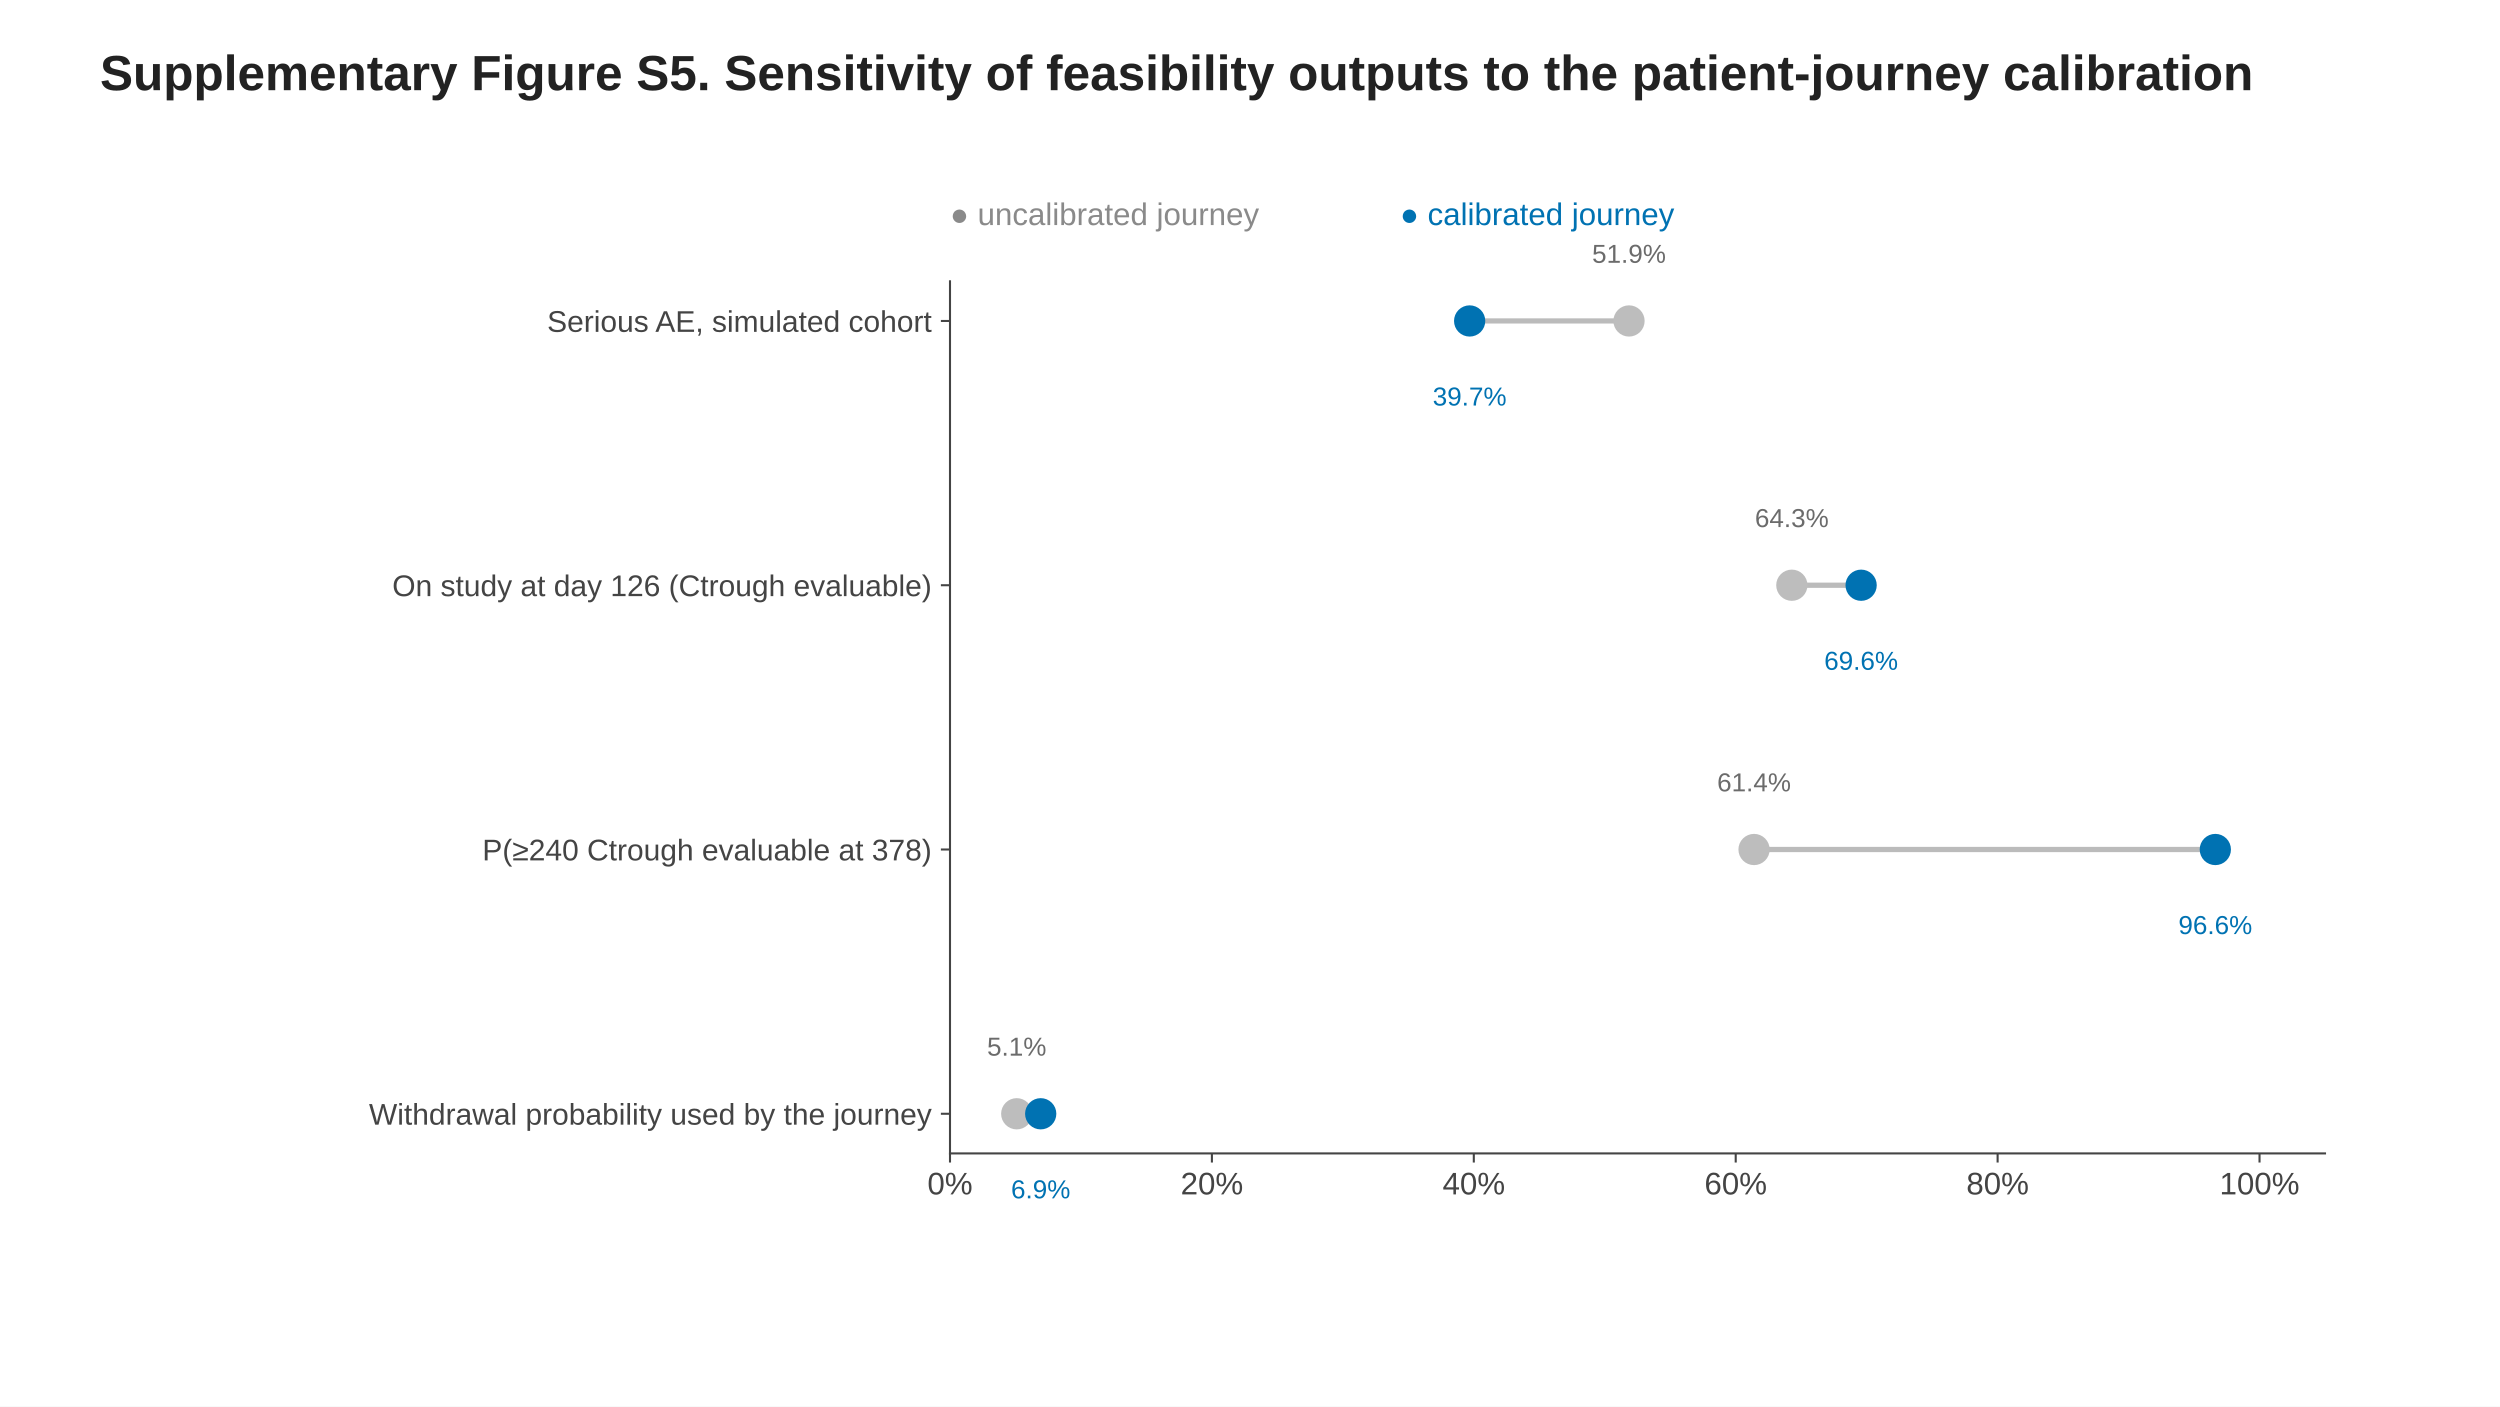
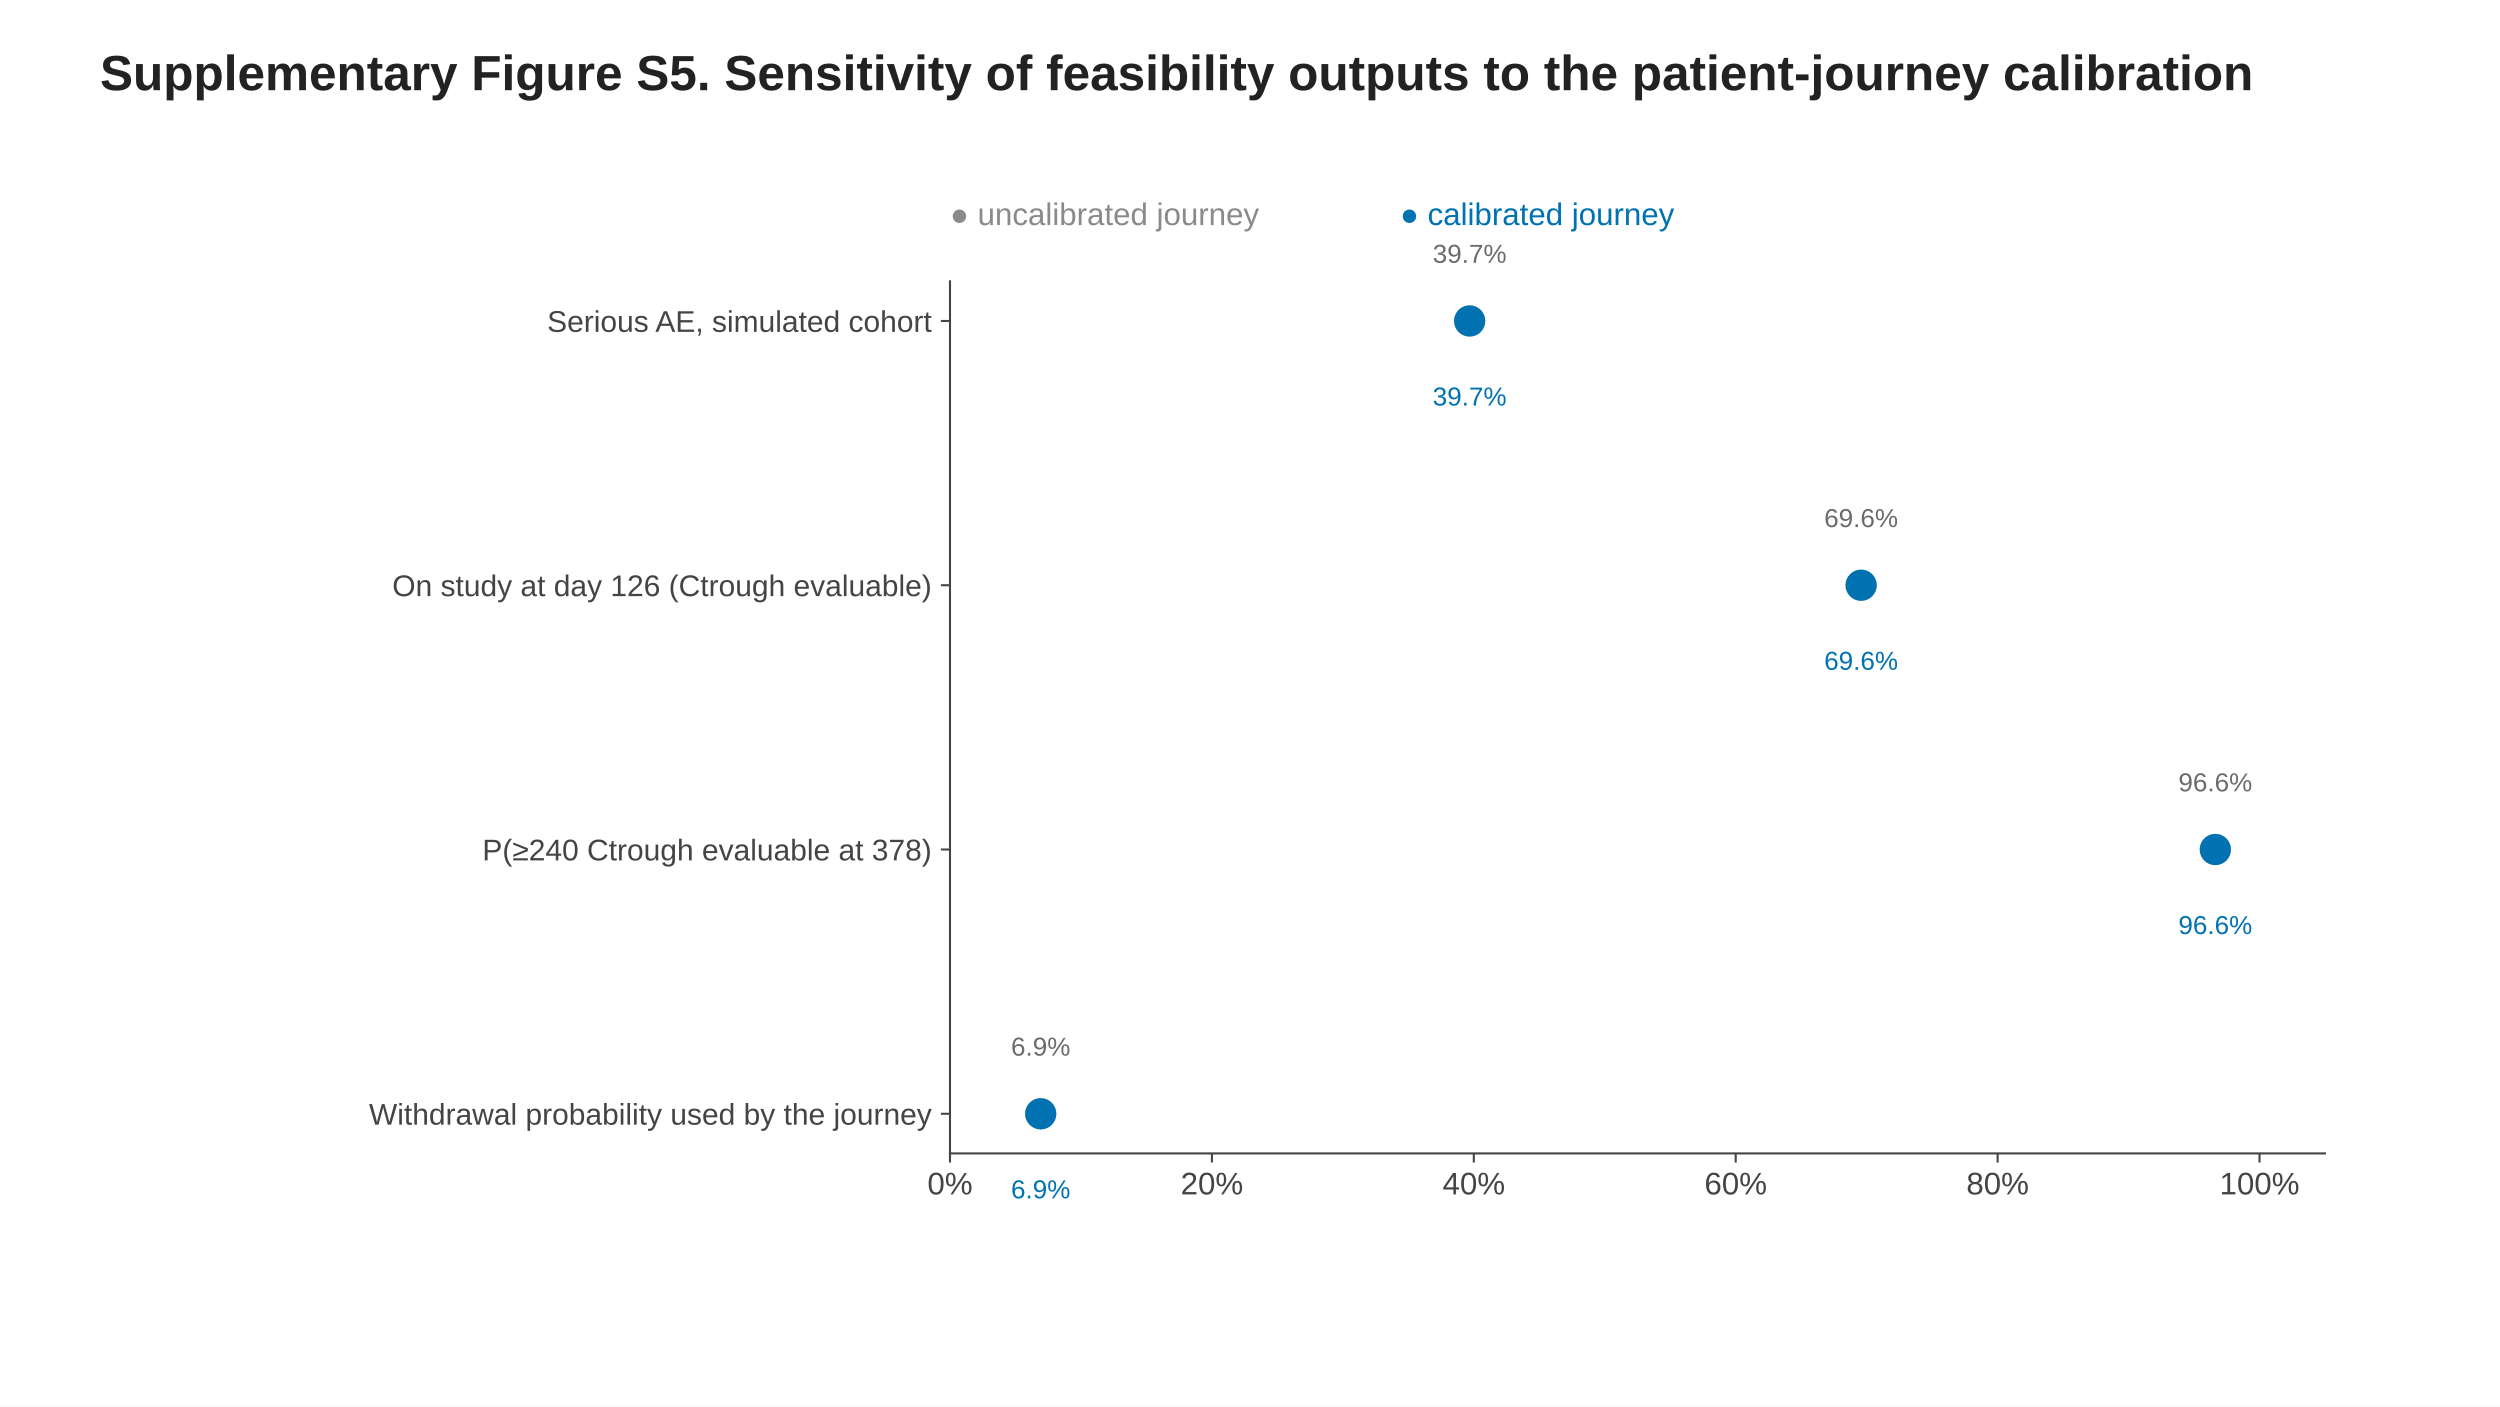
<svg xmlns="http://www.w3.org/2000/svg" xmlns:xlink="http://www.w3.org/1999/xlink" width="959.76pt" height="540pt" viewBox="0 0 959.76 540" version="1.1">
  <defs>
    <style type="text/css">*{stroke-linejoin: round; stroke-linecap: butt}</style>
  </defs>
  <g id="figure_1">
    <g id="patch_1">
      <path d="M 0 540  L 959.76 540  L 959.76 0  L 0 0  z " style="fill: #ffffff" />
    </g>
    <g id="axes_1">
      <g id="patch_2">
        <path d="M 364.709 442.8  L 892.577 442.8  L 892.577 108  L 364.709 108  z " style="fill: #ffffff" />
      </g>
      <g id="matplotlib.axis_1">
        <g id="xtick_1">
          <g id="line2d_1">
            <defs>
-               <path id="me7b5c5942e" d="M 0 0  L 0 3.5  " style="stroke: #444444; stroke-width: 0.8" />
+               <path id="md6914af35d" d="M 0 0  L 0 3.5  " style="stroke: #444444; stroke-width: 0.8" />
            </defs>
            <g>
-               <use xlink:href="#me7b5c5942e" x="364.709" y="442.8" style="fill: #444444; stroke: #444444; stroke-width: 0.8" />
+               <use xlink:href="#md6914af35d" x="364.709" y="442.8" style="fill: #444444; stroke: #444444; stroke-width: 0.8" />
            </g>
          </g>
          <g id="text_1">
            <text style="font-size: 12px; font-family: 'Arial'; text-anchor: middle; fill: #444444" x="364.709" y="458.536" transform="rotate(-0 364.7088 458.5363)">0%</text>
          </g>
        </g>
        <g id="xtick_2">
          <g id="line2d_2">
            <g>
-               <use xlink:href="#me7b5c5942e" x="465.255" y="442.8" style="fill: #444444; stroke: #444444; stroke-width: 0.8" />
+               <use xlink:href="#md6914af35d" x="465.255" y="442.8" style="fill: #444444; stroke: #444444; stroke-width: 0.8" />
            </g>
          </g>
          <g id="text_2">
            <text style="font-size: 12px; font-family: 'Arial'; text-anchor: middle; fill: #444444" x="465.255" y="458.536" transform="rotate(-0 465.2551 458.5363)">20%</text>
          </g>
        </g>
        <g id="xtick_3">
          <g id="line2d_3">
            <g>
-               <use xlink:href="#me7b5c5942e" x="565.801" y="442.8" style="fill: #444444; stroke: #444444; stroke-width: 0.8" />
+               <use xlink:href="#md6914af35d" x="565.801" y="442.8" style="fill: #444444; stroke: #444444; stroke-width: 0.8" />
            </g>
          </g>
          <g id="text_3">
            <text style="font-size: 12px; font-family: 'Arial'; text-anchor: middle; fill: #444444" x="565.801" y="458.536" transform="rotate(-0 565.8014 458.5363)">40%</text>
          </g>
        </g>
        <g id="xtick_4">
          <g id="line2d_4">
            <g>
-               <use xlink:href="#me7b5c5942e" x="666.348" y="442.8" style="fill: #444444; stroke: #444444; stroke-width: 0.8" />
+               <use xlink:href="#md6914af35d" x="666.348" y="442.8" style="fill: #444444; stroke: #444444; stroke-width: 0.8" />
            </g>
          </g>
          <g id="text_4">
            <text style="font-size: 12px; font-family: 'Arial'; text-anchor: middle; fill: #444444" x="666.348" y="458.536" transform="rotate(-0 666.3477 458.5363)">60%</text>
          </g>
        </g>
        <g id="xtick_5">
          <g id="line2d_5">
            <g>
-               <use xlink:href="#me7b5c5942e" x="766.894" y="442.8" style="fill: #444444; stroke: #444444; stroke-width: 0.8" />
+               <use xlink:href="#md6914af35d" x="766.894" y="442.8" style="fill: #444444; stroke: #444444; stroke-width: 0.8" />
            </g>
          </g>
          <g id="text_5">
            <text style="font-size: 12px; font-family: 'Arial'; text-anchor: middle; fill: #444444" x="766.894" y="458.536" transform="rotate(-0 766.8939 458.5363)">80%</text>
          </g>
        </g>
        <g id="xtick_6">
          <g id="line2d_6">
            <g>
-               <use xlink:href="#me7b5c5942e" x="867.44" y="442.8" style="fill: #444444; stroke: #444444; stroke-width: 0.8" />
+               <use xlink:href="#md6914af35d" x="867.44" y="442.8" style="fill: #444444; stroke: #444444; stroke-width: 0.8" />
            </g>
          </g>
          <g id="text_6">
            <text style="font-size: 12px; font-family: 'Arial'; text-anchor: middle; fill: #444444" x="867.44" y="458.536" transform="rotate(-0 867.4402 458.5363)">100%</text>
          </g>
        </g>
      </g>
      <g id="matplotlib.axis_2">
        <g id="ytick_1">
          <g id="line2d_7">
            <defs>
-               <path id="m7d7eec9203" d="M 0 0  L -3.5 0  " style="stroke: #444444; stroke-width: 0.8" />
+               <path id="m1c2b9122f4" d="M 0 0  L -3.5 0  " style="stroke: #444444; stroke-width: 0.8" />
            </defs>
            <g>
-               <use xlink:href="#m7d7eec9203" x="364.709" y="123.218" style="fill: #444444; stroke: #444444; stroke-width: 0.8" />
+               <use xlink:href="#m1c2b9122f4" x="364.709" y="123.218" style="fill: #444444; stroke: #444444; stroke-width: 0.8" />
            </g>
          </g>
          <g id="text_7">
            <text style="font-size: 11.5px; font-family: 'Arial'; text-anchor: end; fill: #444444" x="357.709" y="127.404" transform="rotate(-0 357.7088 127.4043)">Serious AE, simulated cohort</text>
          </g>
        </g>
        <g id="ytick_2">
          <g id="line2d_8">
            <g>
-               <use xlink:href="#m7d7eec9203" x="364.709" y="224.673" style="fill: #444444; stroke: #444444; stroke-width: 0.8" />
+               <use xlink:href="#m1c2b9122f4" x="364.709" y="224.673" style="fill: #444444; stroke: #444444; stroke-width: 0.8" />
            </g>
          </g>
          <g id="text_8">
            <text style="font-size: 11.5px; font-family: 'Arial'; text-anchor: end; fill: #444444" x="357.709" y="228.862" transform="rotate(-0 357.7088 228.8621)">On study at day 126 (Ctrough evaluable)</text>
          </g>
        </g>
        <g id="ytick_3">
          <g id="line2d_9">
            <g>
-               <use xlink:href="#m7d7eec9203" x="364.709" y="326.127" style="fill: #444444; stroke: #444444; stroke-width: 0.8" />
+               <use xlink:href="#m1c2b9122f4" x="364.709" y="326.127" style="fill: #444444; stroke: #444444; stroke-width: 0.8" />
            </g>
          </g>
          <g id="text_9">
            <text style="font-size: 11.5px; font-family: 'Arial'; text-anchor: end; fill: #444444" x="357.709" y="330.313" transform="rotate(-0 357.7088 330.3134)">P(≥240 Ctrough evaluable at 378)</text>
          </g>
        </g>
        <g id="ytick_4">
          <g id="line2d_10">
            <g>
-               <use xlink:href="#m7d7eec9203" x="364.709" y="427.582" style="fill: #444444; stroke: #444444; stroke-width: 0.8" />
+               <use xlink:href="#m1c2b9122f4" x="364.709" y="427.582" style="fill: #444444; stroke: #444444; stroke-width: 0.8" />
            </g>
          </g>
          <g id="text_10">
            <text style="font-size: 11.5px; font-family: 'Arial'; text-anchor: end; fill: #444444" x="357.709" y="431.768" transform="rotate(-0 357.7088 431.768)">Withdrawal probability used by the journey</text>
          </g>
        </g>
      </g>
      <g id="line2d_11">
-         <path d="M 625.384 123.218  L 564.205 123.218  " clip-path="url(#p288b79d336)" style="fill: none; stroke: #bbbbbb; stroke-width: 2; stroke-linecap: square" />
+         <path d="M 564.205 123.218  L 564.205 123.218  " clip-path="url(#p8a59f1b7a1)" style="fill: none; stroke: #bbbbbb; stroke-width: 2; stroke-linecap: square" />
      </g>
      <g id="line2d_12">
        <defs>
-           <path id="ma490f0ce7c" d="M 0 5.5  C 1.459 5.5 2.858 4.92 3.889 3.889  C 4.92 2.858 5.5 1.459 5.5 0  C 5.5 -1.459 4.92 -2.858 3.889 -3.889  C 2.858 -4.92 1.459 -5.5 0 -5.5  C -1.459 -5.5 -2.858 -4.92 -3.889 -3.889  C -4.92 -2.858 -5.5 -1.459 -5.5 0  C -5.5 1.459 -4.92 2.858 -3.889 3.889  C -2.858 4.92 -1.459 5.5 0 5.5  z " style="stroke: #bdbdbd" />
+           <path id="m3fc1764189" d="M 0 5.5  C 1.459 5.5 2.858 4.92 3.889 3.889  C 4.92 2.858 5.5 1.459 5.5 0  C 5.5 -1.459 4.92 -2.858 3.889 -3.889  C 2.858 -4.92 1.459 -5.5 0 -5.5  C -1.459 -5.5 -2.858 -4.92 -3.889 -3.889  C -4.92 -2.858 -5.5 -1.459 -5.5 0  C -5.5 1.459 -4.92 2.858 -3.889 3.889  C -2.858 4.92 -1.459 5.5 0 5.5  z " style="stroke: #bdbdbd" />
        </defs>
-         <g clip-path="url(#p288b79d336)">
-           <use xlink:href="#ma490f0ce7c" x="625.384" y="123.218" style="fill: #bdbdbd; stroke: #bdbdbd" />
+         <g clip-path="url(#p8a59f1b7a1)">
+           <use xlink:href="#m3fc1764189" x="564.205" y="123.218" style="fill: #bdbdbd; stroke: #bdbdbd" />
        </g>
      </g>
      <g id="line2d_13">
        <defs>
-           <path id="me06aefd240" d="M 0 5.5  C 1.459 5.5 2.858 4.92 3.889 3.889  C 4.92 2.858 5.5 1.459 5.5 0  C 5.5 -1.459 4.92 -2.858 3.889 -3.889  C 2.858 -4.92 1.459 -5.5 0 -5.5  C -1.459 -5.5 -2.858 -4.92 -3.889 -3.889  C -4.92 -2.858 -5.5 -1.459 -5.5 0  C -5.5 1.459 -4.92 2.858 -3.889 3.889  C -2.858 4.92 -1.459 5.5 0 5.5  z " style="stroke: #0072b2" />
+           <path id="ma06d6ce231" d="M 0 5.5  C 1.459 5.5 2.858 4.92 3.889 3.889  C 4.92 2.858 5.5 1.459 5.5 0  C 5.5 -1.459 4.92 -2.858 3.889 -3.889  C 2.858 -4.92 1.459 -5.5 0 -5.5  C -1.459 -5.5 -2.858 -4.92 -3.889 -3.889  C -4.92 -2.858 -5.5 -1.459 -5.5 0  C -5.5 1.459 -4.92 2.858 -3.889 3.889  C -2.858 4.92 -1.459 5.5 0 5.5  z " style="stroke: #0072b2" />
        </defs>
-         <g clip-path="url(#p288b79d336)">
-           <use xlink:href="#me06aefd240" x="564.205" y="123.218" style="fill: #0072b2; stroke: #0072b2" />
+         <g clip-path="url(#p8a59f1b7a1)">
+           <use xlink:href="#ma06d6ce231" x="564.205" y="123.218" style="fill: #0072b2; stroke: #0072b2" />
        </g>
      </g>
      <g id="line2d_14">
-         <path d="M 687.893 224.673  L 714.493 224.673  " clip-path="url(#p288b79d336)" style="fill: none; stroke: #bbbbbb; stroke-width: 2; stroke-linecap: square" />
+         <path d="M 714.493 224.673  L 714.493 224.673  " clip-path="url(#p8a59f1b7a1)" style="fill: none; stroke: #bbbbbb; stroke-width: 2; stroke-linecap: square" />
      </g>
      <g id="line2d_15">
-         <g clip-path="url(#p288b79d336)">
-           <use xlink:href="#ma490f0ce7c" x="687.893" y="224.673" style="fill: #bdbdbd; stroke: #bdbdbd" />
+         <g clip-path="url(#p8a59f1b7a1)">
+           <use xlink:href="#m3fc1764189" x="714.493" y="224.673" style="fill: #bdbdbd; stroke: #bdbdbd" />
        </g>
      </g>
      <g id="line2d_16">
-         <g clip-path="url(#p288b79d336)">
-           <use xlink:href="#me06aefd240" x="714.493" y="224.673" style="fill: #0072b2; stroke: #0072b2" />
+         <g clip-path="url(#p8a59f1b7a1)">
+           <use xlink:href="#ma06d6ce231" x="714.493" y="224.673" style="fill: #0072b2; stroke: #0072b2" />
        </g>
      </g>
      <g id="line2d_17">
-         <path d="M 673.386 326.127  L 850.473 326.127  " clip-path="url(#p288b79d336)" style="fill: none; stroke: #bbbbbb; stroke-width: 2; stroke-linecap: square" />
+         <path d="M 850.473 326.127  L 850.473 326.127  " clip-path="url(#p8a59f1b7a1)" style="fill: none; stroke: #bbbbbb; stroke-width: 2; stroke-linecap: square" />
      </g>
      <g id="line2d_18">
-         <g clip-path="url(#p288b79d336)">
-           <use xlink:href="#ma490f0ce7c" x="673.386" y="326.127" style="fill: #bdbdbd; stroke: #bdbdbd" />
+         <g clip-path="url(#p8a59f1b7a1)">
+           <use xlink:href="#m3fc1764189" x="850.473" y="326.127" style="fill: #bdbdbd; stroke: #bdbdbd" />
        </g>
      </g>
      <g id="line2d_19">
-         <g clip-path="url(#p288b79d336)">
-           <use xlink:href="#me06aefd240" x="850.473" y="326.127" style="fill: #0072b2; stroke: #0072b2" />
+         <g clip-path="url(#p8a59f1b7a1)">
+           <use xlink:href="#ma06d6ce231" x="850.473" y="326.127" style="fill: #0072b2; stroke: #0072b2" />
        </g>
      </g>
      <g id="line2d_20">
-         <path d="M 390.33 427.582  L 399.53 427.582  " clip-path="url(#p288b79d336)" style="fill: none; stroke: #bbbbbb; stroke-width: 2; stroke-linecap: square" />
+         <path d="M 399.53 427.582  L 399.53 427.582  " clip-path="url(#p8a59f1b7a1)" style="fill: none; stroke: #bbbbbb; stroke-width: 2; stroke-linecap: square" />
      </g>
      <g id="line2d_21">
-         <g clip-path="url(#p288b79d336)">
-           <use xlink:href="#ma490f0ce7c" x="390.33" y="427.582" style="fill: #bdbdbd; stroke: #bdbdbd" />
+         <g clip-path="url(#p8a59f1b7a1)">
+           <use xlink:href="#m3fc1764189" x="399.53" y="427.582" style="fill: #bdbdbd; stroke: #bdbdbd" />
        </g>
      </g>
      <g id="line2d_22">
-         <g clip-path="url(#p288b79d336)">
-           <use xlink:href="#me06aefd240" x="399.53" y="427.582" style="fill: #0072b2; stroke: #0072b2" />
+         <g clip-path="url(#p8a59f1b7a1)">
+           <use xlink:href="#ma06d6ce231" x="399.53" y="427.582" style="fill: #0072b2; stroke: #0072b2" />
        </g>
      </g>
      <g id="patch_3">
        <path d="M 364.709 442.8  L 364.709 108  " style="fill: none; stroke: #444444; stroke-width: 0.8; stroke-linejoin: miter; stroke-linecap: square" />
      </g>
      <g id="patch_4">
        <path d="M 364.709 442.8  L 892.577 442.8  " style="fill: none; stroke: #444444; stroke-width: 0.8; stroke-linejoin: miter; stroke-linecap: square" />
      </g>
      <g id="text_11">
-         <text style="font-size: 10px; font-family: 'Arial'; text-anchor: middle; fill: #6b6b6b" x="625.384" y="100.898" transform="rotate(-0 625.3844 100.8982)">51.9%</text>
+         <text style="font-size: 10px; font-family: 'Arial'; text-anchor: middle; fill: #6b6b6b" x="564.205" y="100.898" transform="rotate(-0 564.2054 100.8982)">39.7%</text>
      </g>
      <g id="text_12">
        <text style="font-size: 10px; font-family: 'Arial'; text-anchor: middle; fill: #0072b2" x="564.205" y="155.684" transform="rotate(-0 564.2054 155.6836)">39.7%</text>
      </g>
      <g id="text_13">
-         <text style="font-size: 10px; font-family: 'Arial'; text-anchor: middle; fill: #6b6b6b" x="687.893" y="202.353" transform="rotate(-0 687.8933 202.3527)">64.3%</text>
+         <text style="font-size: 10px; font-family: 'Arial'; text-anchor: middle; fill: #6b6b6b" x="714.493" y="202.353" transform="rotate(-0 714.4928 202.3527)">69.6%</text>
      </g>
      <g id="text_14">
        <text style="font-size: 10px; font-family: 'Arial'; text-anchor: middle; fill: #0072b2" x="714.493" y="257.138" transform="rotate(-0 714.4928 257.1382)">69.6%</text>
      </g>
      <g id="text_15">
-         <text style="font-size: 10px; font-family: 'Arial'; text-anchor: middle; fill: #6b6b6b" x="673.386" y="303.807" transform="rotate(-0 673.3859 303.8073)">61.4%</text>
+         <text style="font-size: 10px; font-family: 'Arial'; text-anchor: middle; fill: #6b6b6b" x="850.473" y="303.807" transform="rotate(-0 850.473 303.8073)">96.6%</text>
      </g>
      <g id="text_16">
        <text style="font-size: 10px; font-family: 'Arial'; text-anchor: middle; fill: #0072b2" x="850.473" y="358.593" transform="rotate(-0 850.473 358.5927)">96.6%</text>
      </g>
      <g id="text_17">
-         <text style="font-size: 10px; font-family: 'Arial'; text-anchor: middle; fill: #6b6b6b" x="390.33" y="405.262" transform="rotate(-0 390.3301 405.2618)">5.1%</text>
+         <text style="font-size: 10px; font-family: 'Arial'; text-anchor: middle; fill: #6b6b6b" x="399.53" y="405.262" transform="rotate(-0 399.5304 405.2618)">6.9%</text>
      </g>
      <g id="text_18">
        <text style="font-size: 10px; font-family: 'Arial'; text-anchor: middle; fill: #0072b2" x="399.53" y="460.047" transform="rotate(-0 399.5304 460.0473)">6.9%</text>
      </g>
    </g>
    <g id="text_19">
      <text style="font-weight: 700; font-size: 19px; font-family: 'Arial'; text-anchor: start; fill: #222222" x="38.39" y="34.617" transform="rotate(-0 38.3904 34.61681)">Supplementary Figure S5. Sensitivity of feasibility outputs to the patient-journey calibration</text>
    </g>
    <g id="text_20">
      <text style="font-size: 12px; font-family: 'Arial'; text-anchor: start; fill: #8a8a8a" x="364.709" y="86.4" transform="rotate(-0 364.7088 86.4)">● uncalibrated journey</text>
    </g>
    <g id="text_21">
      <text style="font-size: 12px; font-family: 'Arial'; text-anchor: start; fill: #0072b2" x="537.466" y="86.4" transform="rotate(-0 537.4656 86.4)">● calibrated journey</text>
    </g>
  </g>
  <defs>
-     <clipPath id="p288b79d336">
+     <clipPath id="p8a59f1b7a1">
      <rect x="364.709" y="108" width="527.868" height="334.8" />
    </clipPath>
  </defs>
</svg>
